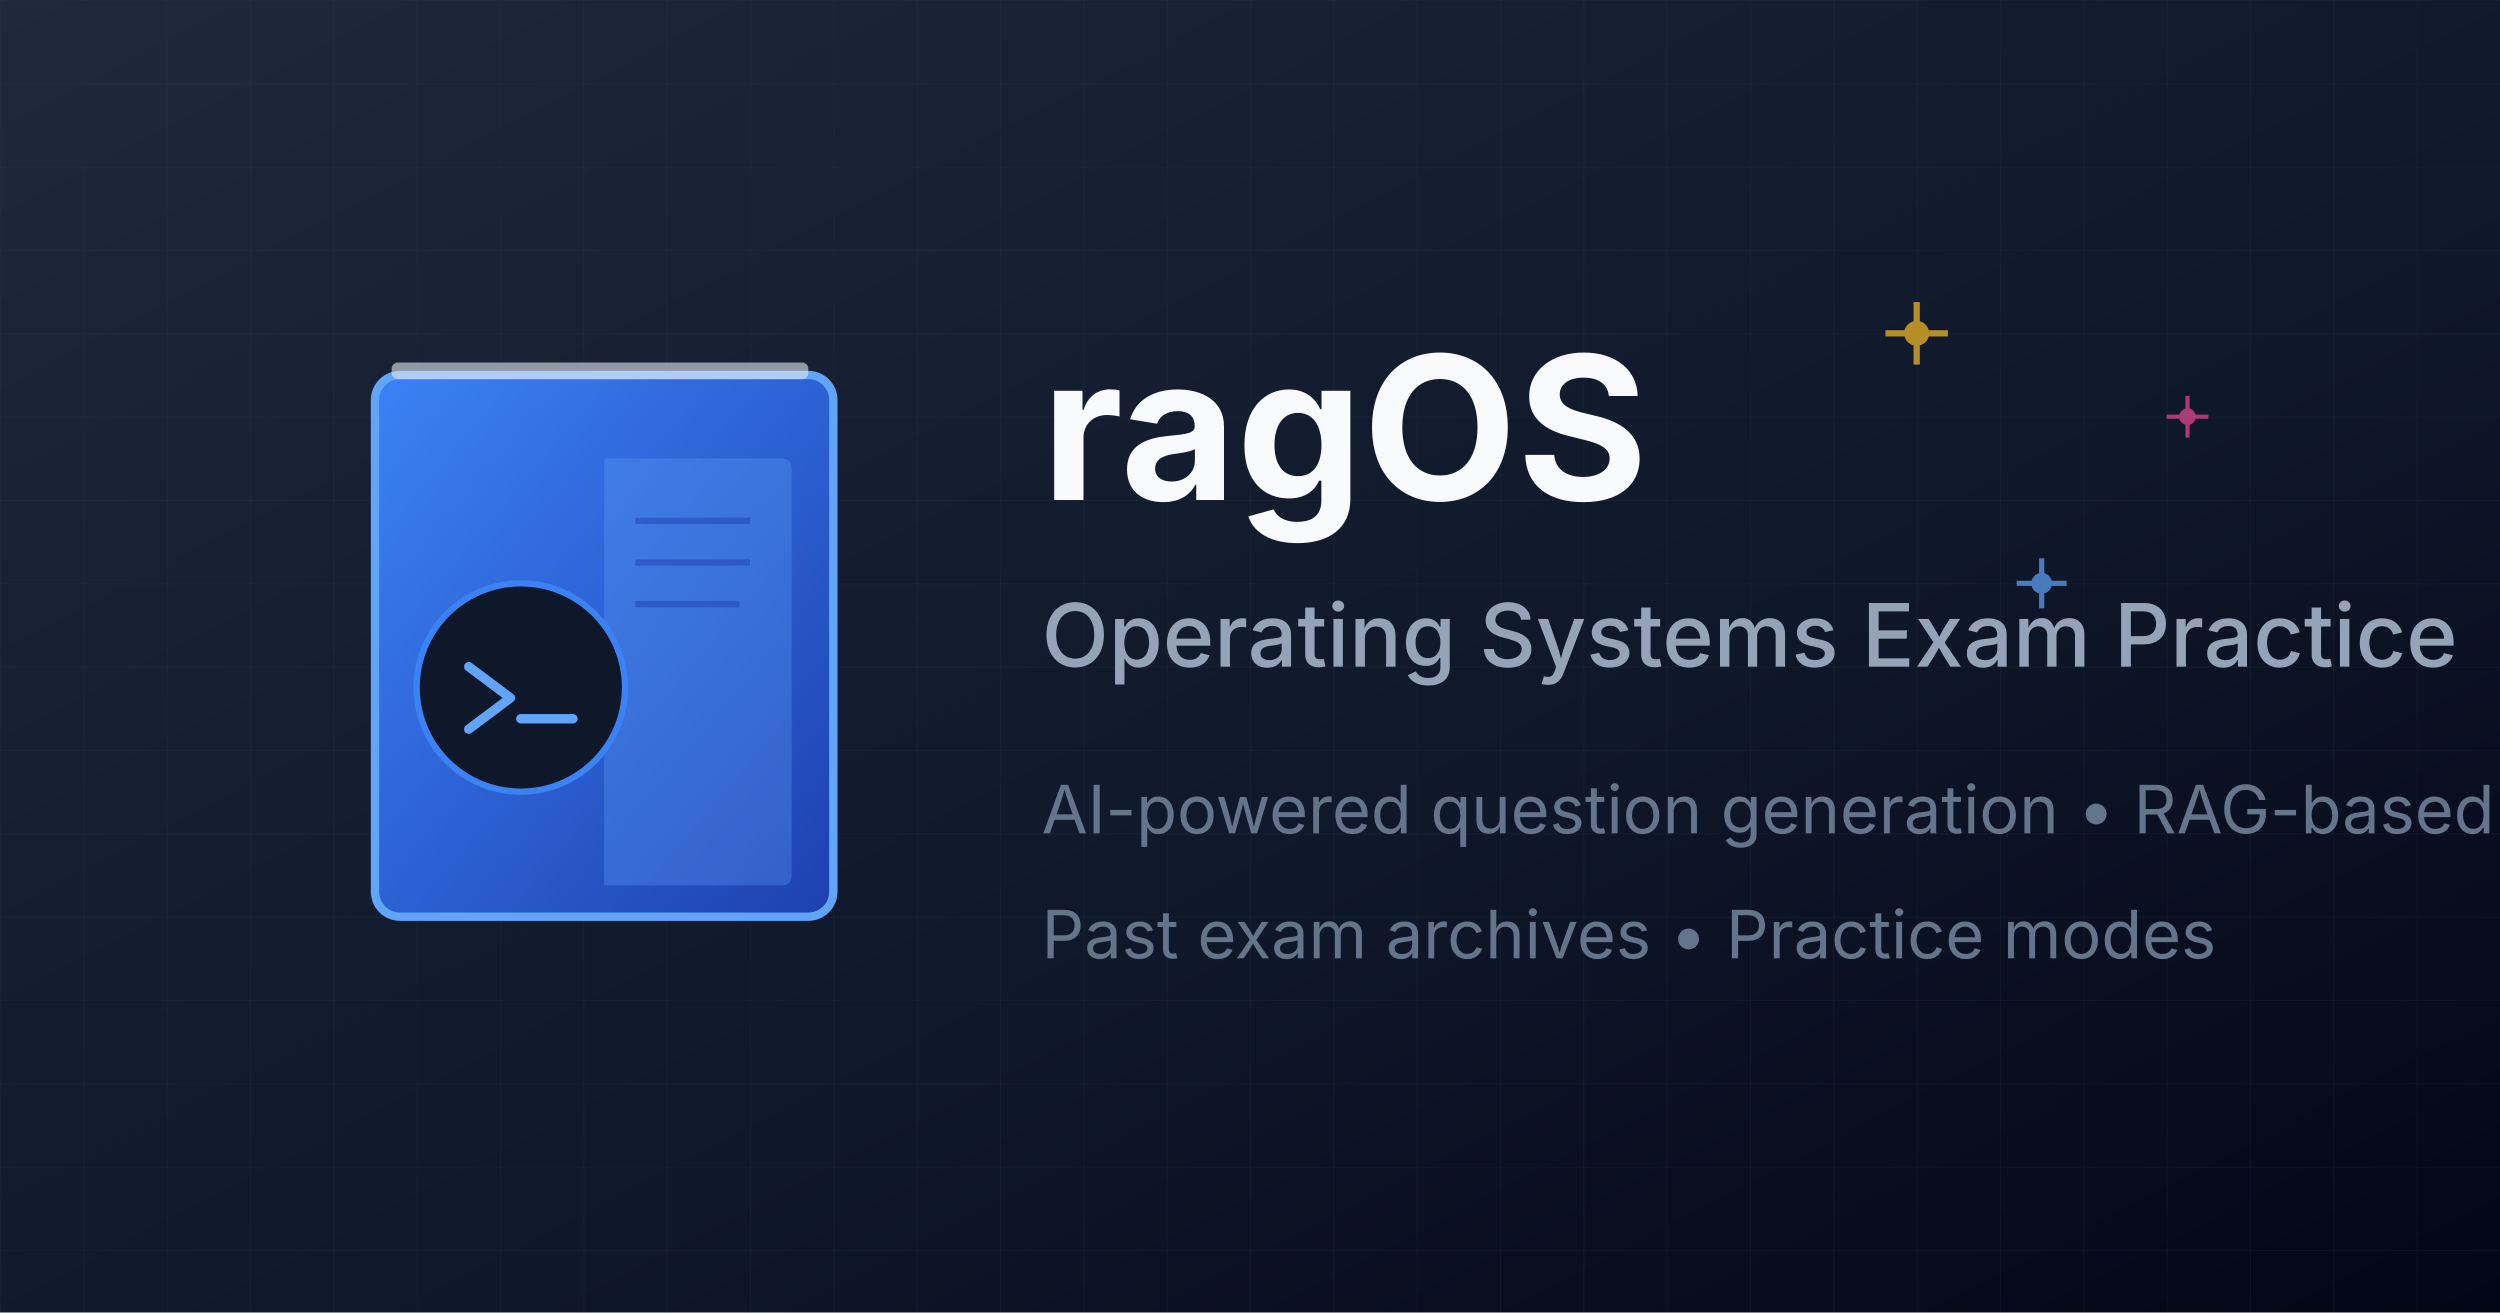
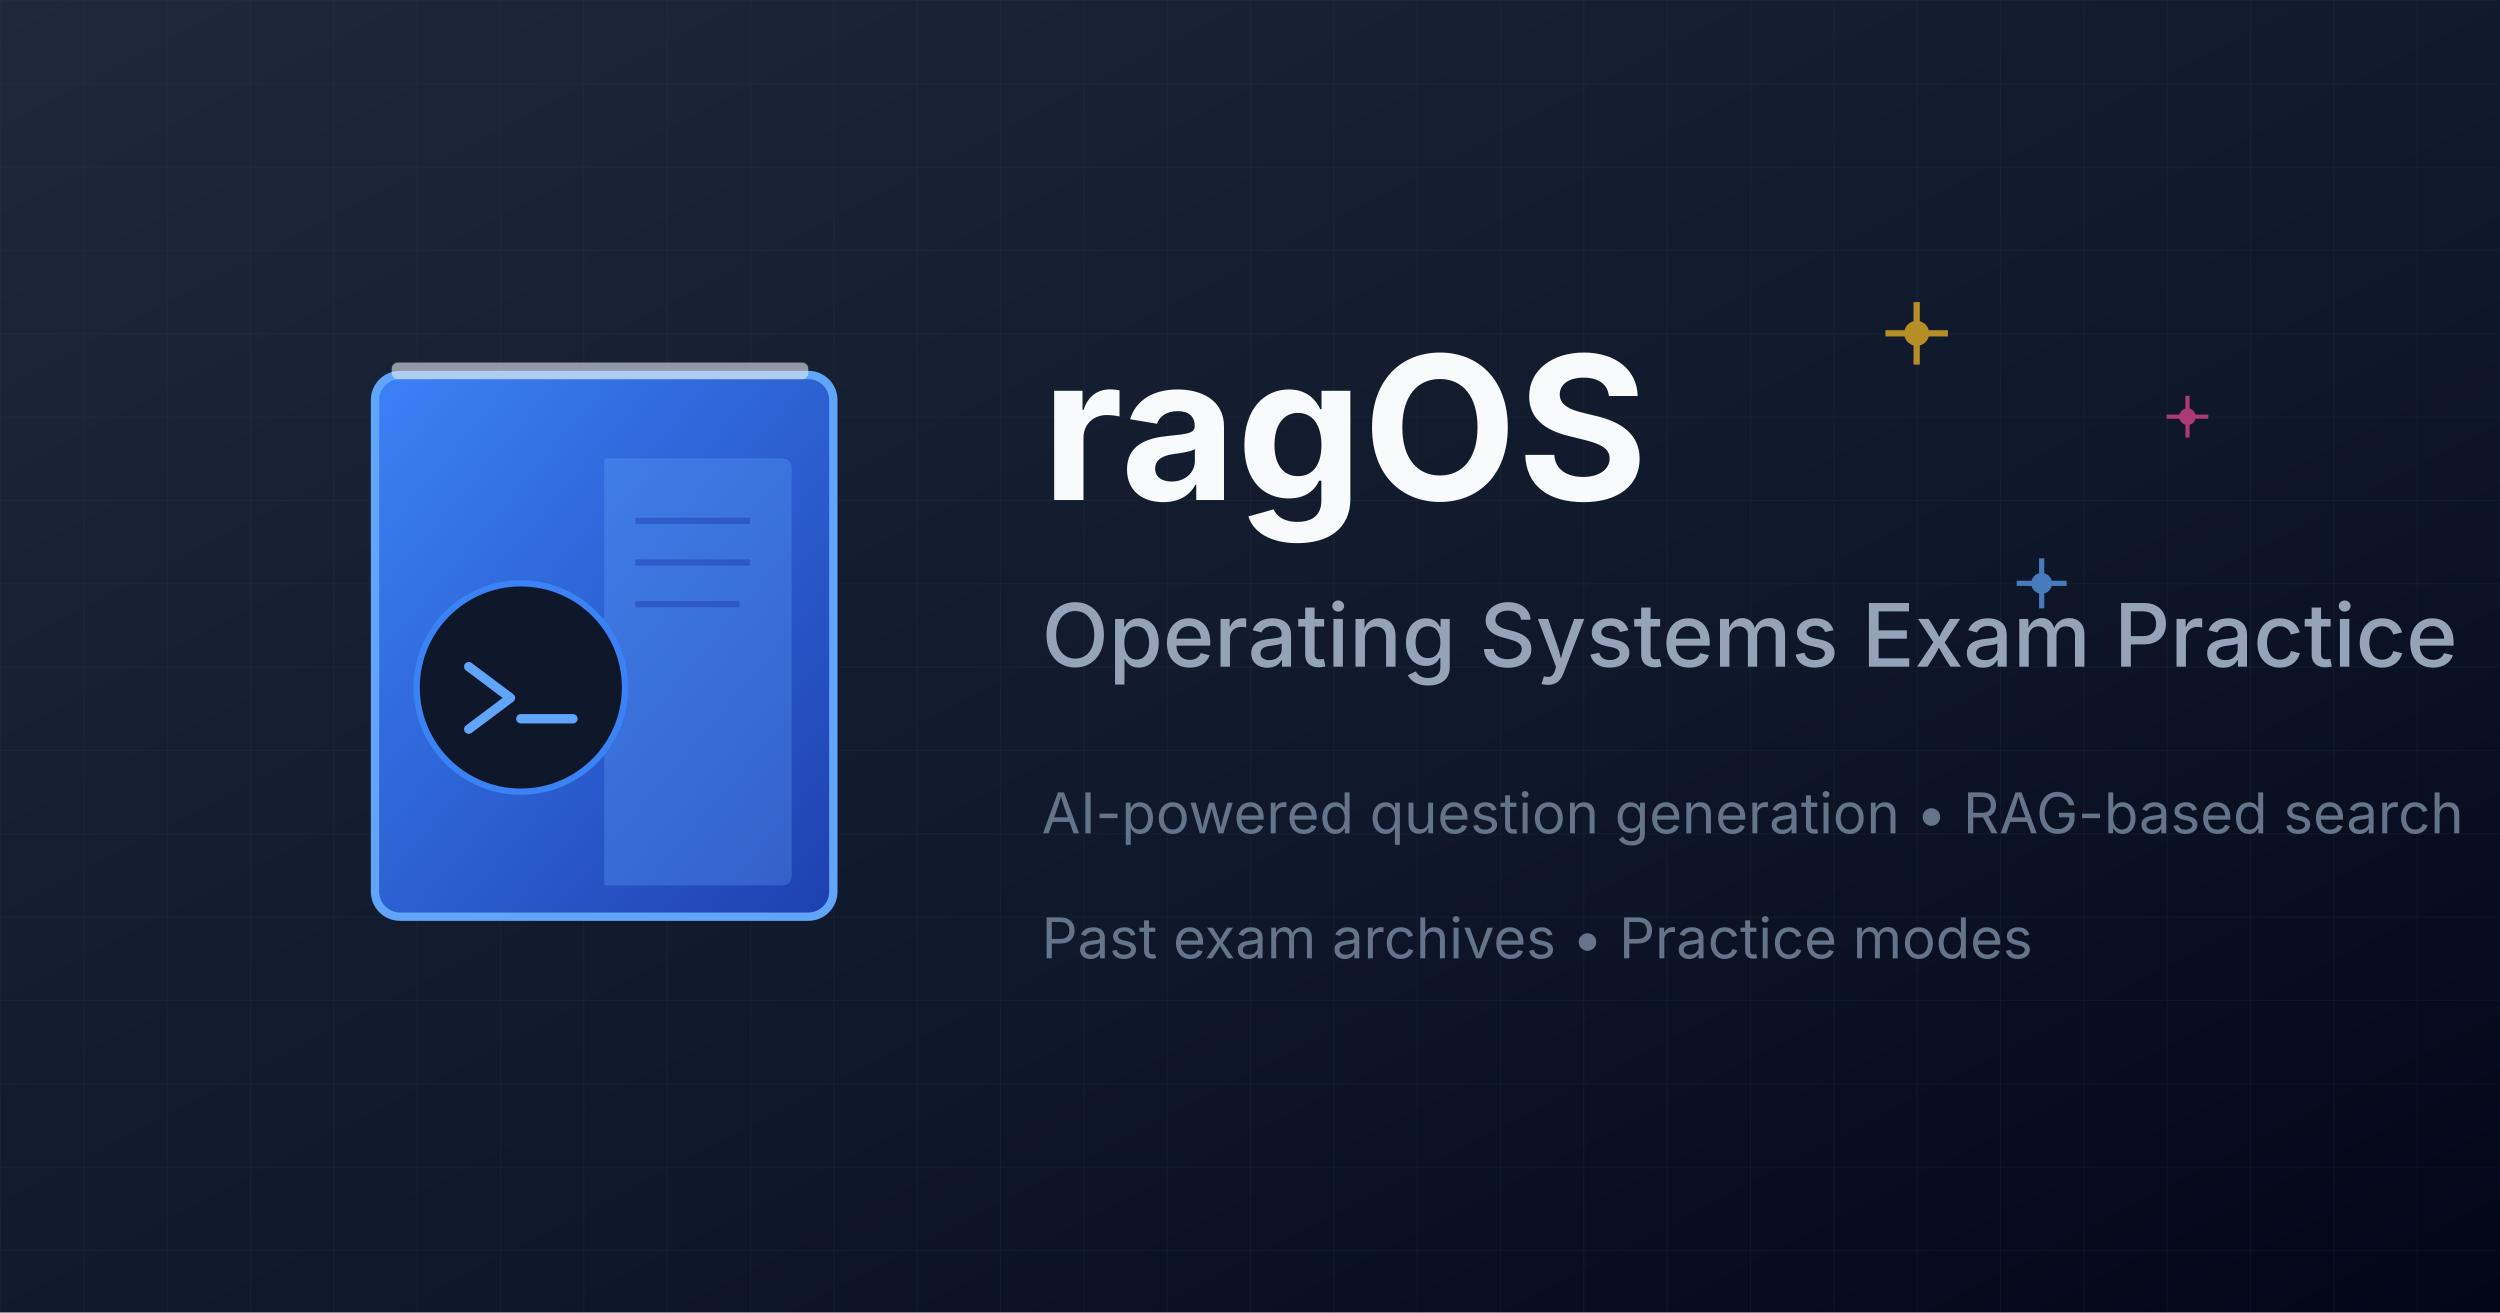
<svg xmlns="http://www.w3.org/2000/svg" viewBox="0 0 1200 630" fill="none">
  <defs>
    <linearGradient id="bgGrad" x1="0%" y1="0%" x2="100%" y2="100%">
      <stop offset="0%" style="stop-color:#1e293b;stop-opacity:1" />
      <stop offset="60%" style="stop-color:#0f172a;stop-opacity:1" />
      <stop offset="100%" style="stop-color:#020617;stop-opacity:1" />
    </linearGradient>
    <linearGradient id="bookGrad" x1="0%" y1="0%" x2="100%" y2="100%">
      <stop offset="0%" style="stop-color:#3b82f6;stop-opacity:1" />
      <stop offset="100%" style="stop-color:#1e40af;stop-opacity:1" />
    </linearGradient>
  </defs>
  <rect width="1200" height="630" fill="url(#bgGrad)" />
  <pattern id="grid" width="40" height="40" patternUnits="userSpaceOnUse">
    <path d="M 40 0 L 0 0 0 40" fill="none" stroke="#334155" stroke-width="0.5" opacity="0.3" />
  </pattern>
  <rect width="1200" height="630" fill="url(#grid)" />
  <g transform="translate(180, 180)">
    <rect width="220" height="260" rx="12" fill="url(#bookGrad)" stroke="#60a5fa" stroke-width="4" />
    <rect x="8" y="-6" width="200" height="8" rx="3" fill="#e2e8f0" opacity="0.6" />
    <path d="M 110 40 L 195 40 Q 200 40 200 45 L 200 240 Q 200 245 195 245 L 110 245 Z" fill="#60a5fa" opacity="0.3" />
    <line x1="125" y1="70" x2="180" y2="70" stroke="#1e40af" stroke-width="3" opacity="0.5" />
    <line x1="125" y1="90" x2="180" y2="90" stroke="#1e40af" stroke-width="3" opacity="0.5" />
    <line x1="125" y1="110" x2="175" y2="110" stroke="#1e40af" stroke-width="3" opacity="0.5" />
    <circle cx="70" cy="150" r="50" fill="#0f172a" stroke="#3b82f6" stroke-width="3" />
    <path d="M 45 140 L 65 155 L 45 170" stroke="#60a5fa" stroke-width="4.5" stroke-linecap="round" stroke-linejoin="round" fill="none" />
    <line x1="70" y1="165" x2="95" y2="165" stroke="#60a5fa" stroke-width="4.5" stroke-linecap="round" />
  </g>
  <text x="500" y="240" font-family="system-ui, -apple-system, sans-serif" font-size="96" font-weight="700" fill="#f8fafc">
    ragOS
  </text>
  <text x="500" y="320" font-family="system-ui, -apple-system, sans-serif" font-size="42" font-weight="500" fill="#94a3b8">
    Operating Systems Exam Practice
  </text>
-   <text x="500" y="400" font-family="system-ui, -apple-system, sans-serif" font-size="32" font-weight="400" fill="#64748b">
+   <text x="500" y="400" font-family="system-ui, -apple-system, sans-serif" font-size="27" font-weight="400" fill="#64748b">
    AI-powered question generation • RAG-based search
  </text>
-   <text x="500" y="460" font-family="system-ui, -apple-system, sans-serif" font-size="32" font-weight="400" fill="#64748b">
+   <text x="500" y="460" font-family="system-ui, -apple-system, sans-serif" font-size="27" font-weight="400" fill="#64748b">
    Past exam archives • Practice modes
  </text>
  <g opacity="0.7">
    <circle cx="920" cy="160" r="6" fill="#fbbf24" />
    <path d="M 920 145 L 920 175 M 905 160 L 935 160" stroke="#fbbf24" stroke-width="3" />
    <circle cx="980" cy="280" r="5" fill="#60a5fa" />
    <path d="M 980 268 L 980 292 M 968 280 L 992 280" stroke="#60a5fa" stroke-width="2.5" />
    <circle cx="1050" cy="200" r="4" fill="#ec4899" />
    <path d="M 1050 190 L 1050 210 M 1040 200 L 1060 200" stroke="#ec4899" stroke-width="2" />
  </g>
</svg>
